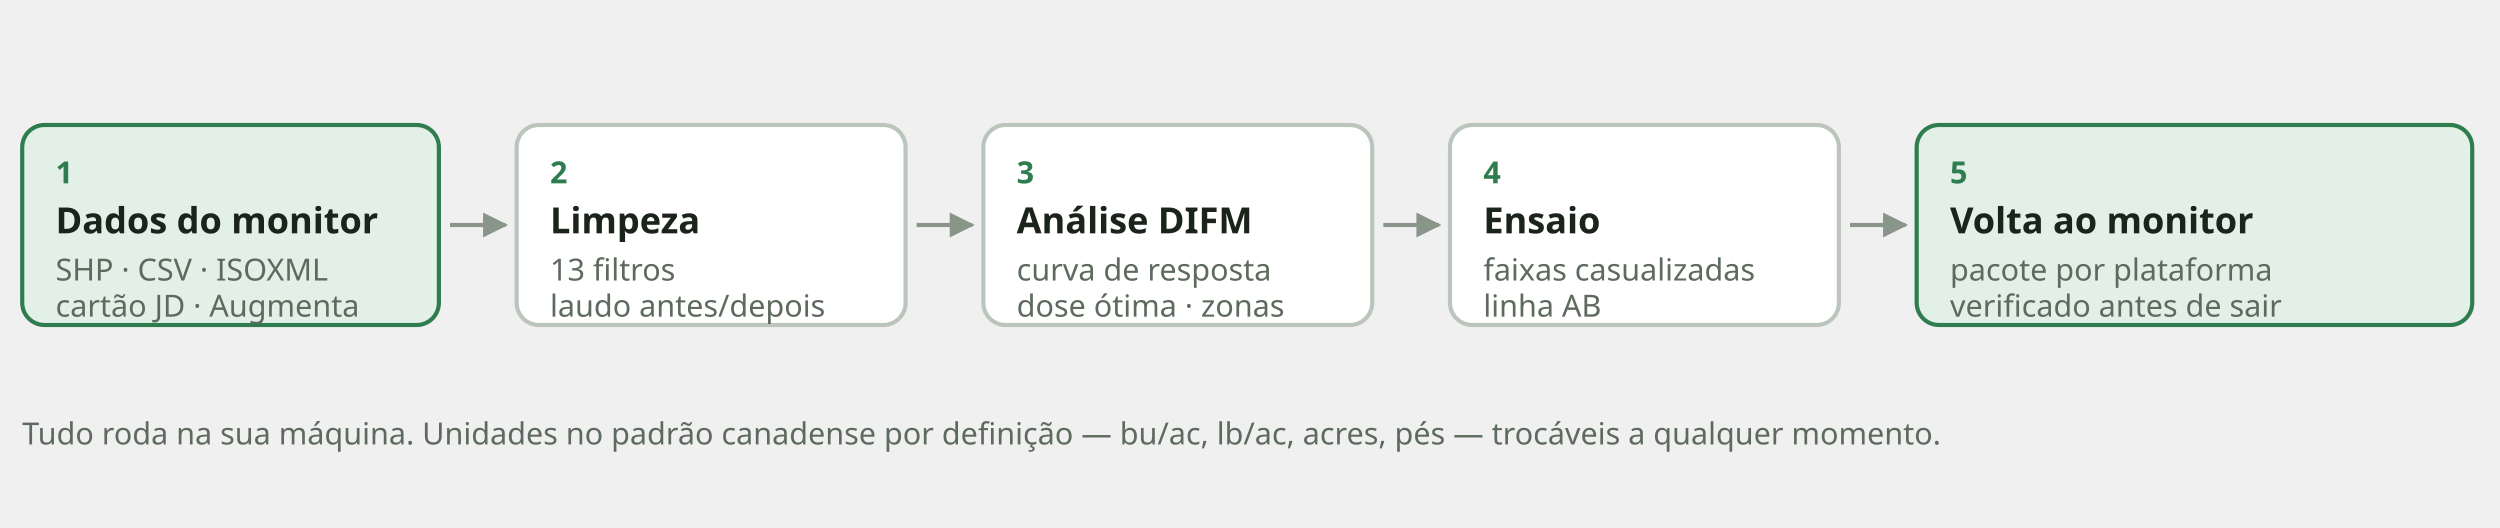
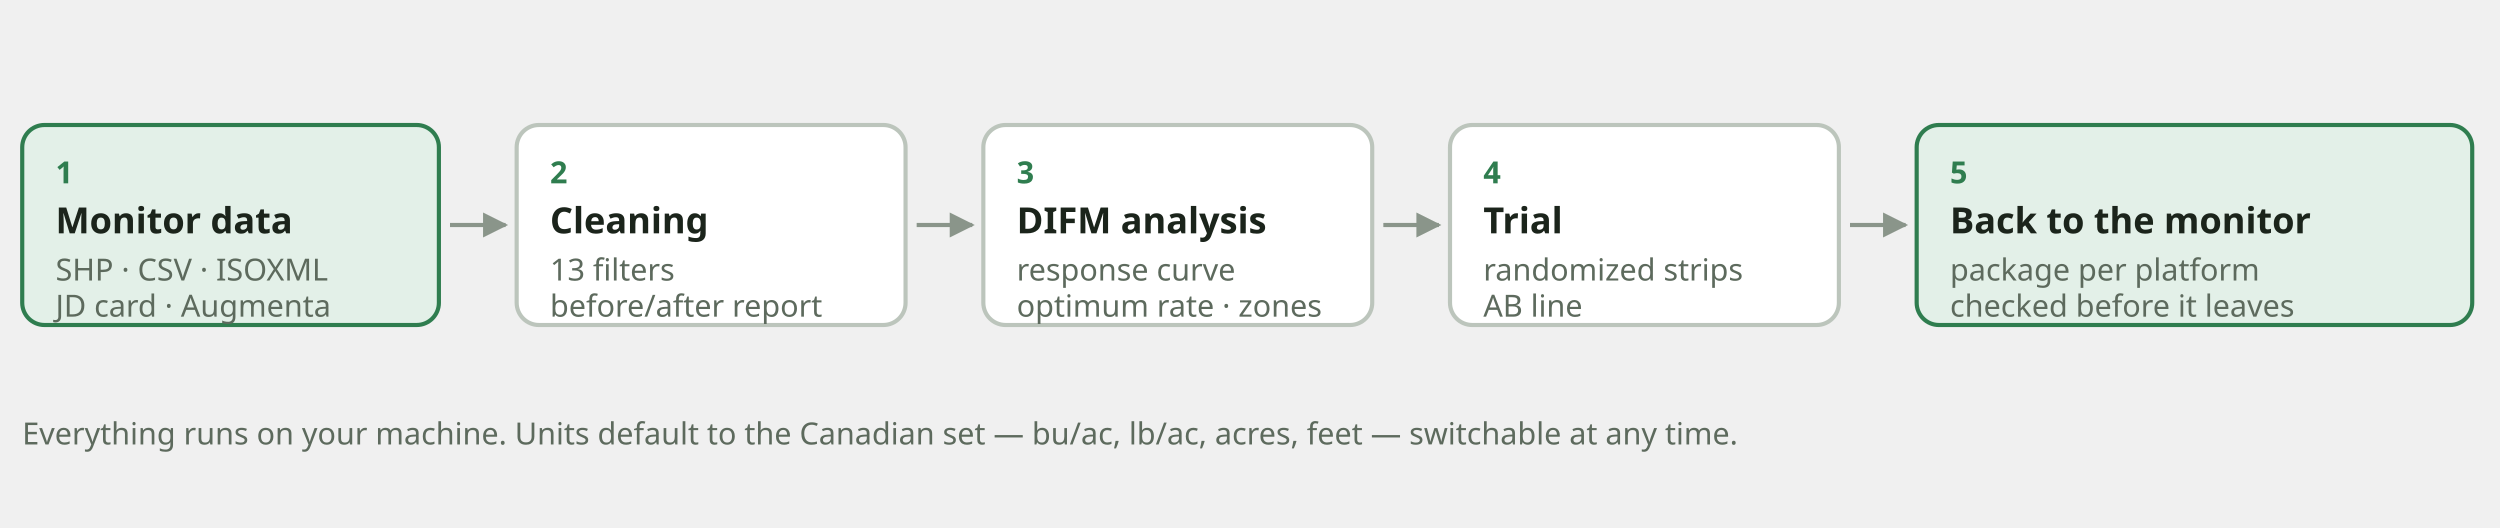
- <svg xmlns="http://www.w3.org/2000/svg" viewBox="0 0 900 190" width="900" height="190" role="img" aria-label="Fluxo do AgroSuite: dados do monitor, limpeza, análise DIFM, desenho de ensaio, exportação verificada de volta ao monitor">
+ <svg xmlns="http://www.w3.org/2000/svg" viewBox="0 0 900 190" width="900" height="190" role="img" aria-label="AgroSuite workflow: monitor data, cleaning, DIFM analysis, trial layout, verified export back to the monitor">
  <style>
    .box { fill: #ffffff; stroke: #bcc5bc; stroke-width: 1.5; }
    .accent { fill: #e3f0e8; stroke: #2f7d4f; }
    .t { font: 600 13px system-ui, sans-serif; fill: #1b241b; }
    .s { font: 11px system-ui, sans-serif; fill: #5d6a5d; }
    .n { font: 700 11px system-ui, sans-serif; fill: #2f7d4f; }
    .arrow { stroke: #8a958a; stroke-width: 1.5; fill: none; marker-end: url(#a); }
    @media (prefers-color-scheme: dark) {
      .box { fill: #1a1f17; stroke: #414c3d; }
      .accent { fill: #1e3227; stroke: #6cc38c; }
      .t { fill: #e6ebe4; } .s { fill: #a3afa0; } .n { fill: #6cc38c; }
      .arrow { stroke: #75806f; }
    }
  </style>
  <defs>
    <marker id="a" viewBox="0 0 10 10" refX="9" refY="5" markerWidth="6" markerHeight="6" orient="auto">
      <path d="M0,0 L10,5 L0,10 z" fill="#8a958a" />
    </marker>
  </defs>
  <rect class="box accent" x="8" y="45" width="150" height="72" rx="8" />
  <text class="n" x="20" y="66">1</text>
-   <text class="t" x="20" y="84">Dados do monitor</text>
+   <text class="t" x="20" y="84">Monitor data</text>
  <text class="s" x="20" y="101">SHP · CSV · ISOXML</text>
-   <text class="s" x="20" y="114">cartão JD · Augmenta</text>
+   <text class="s" x="20" y="114">JD card · Augmenta</text>
  <rect class="box" x="186" y="45" width="140" height="72" rx="8" />
  <text class="n" x="198" y="66">2</text>
-   <text class="t" x="198" y="84">Limpeza</text>
-   <text class="s" x="198" y="101">13 filtros</text>
-   <text class="s" x="198" y="114">laudo antes/depois</text>
+   <text class="t" x="198" y="84">Cleaning</text>
+   <text class="s" x="198" y="101">13 filters</text>
+   <text class="s" x="198" y="114">before/after report</text>
  <rect class="box" x="354" y="45" width="140" height="72" rx="8" />
  <text class="n" x="366" y="66">3</text>
-   <text class="t" x="366" y="84">Análise DIFM</text>
-   <text class="s" x="366" y="101">curva de resposta</text>
-   <text class="s" x="366" y="114">dose ótima · zonas</text>
+   <text class="t" x="366" y="84">DIFM analysis</text>
+   <text class="s" x="366" y="101">response curve</text>
+   <text class="s" x="366" y="114">optimum rate · zones</text>
  <rect class="box" x="522" y="45" width="140" height="72" rx="8" />
  <text class="n" x="534" y="66">4</text>
-   <text class="t" x="534" y="84">Ensaio</text>
-   <text class="s" x="534" y="101">faixas casualizadas</text>
-   <text class="s" x="534" y="114">linha AB</text>
+   <text class="t" x="534" y="84">Trial</text>
+   <text class="s" x="534" y="101">randomized strips</text>
+   <text class="s" x="534" y="114">AB line</text>
  <rect class="box accent" x="690" y="45" width="200" height="72" rx="8" />
  <text class="n" x="702" y="66">5</text>
-   <text class="t" x="702" y="84">Volta ao monitor</text>
-   <text class="s" x="702" y="101">pacote por plataforma</text>
-   <text class="s" x="702" y="114">verificado antes de sair</text>
+   <text class="t" x="702" y="84">Back to the monitor</text>
+   <text class="s" x="702" y="101">package per platform</text>
+   <text class="s" x="702" y="114">checked before it leaves</text>
  <path class="arrow" d="M162,81 L182,81" />
  <path class="arrow" d="M330,81 L350,81" />
  <path class="arrow" d="M498,81 L518,81" />
  <path class="arrow" d="M666,81 L686,81" />
-   <text class="s" x="8" y="160">Tudo roda na sua máquina. Unidades no padrão canadense por definição — bu/ac, lb/ac, acres, pés — trocáveis a qualquer momento.</text>
+   <text class="s" x="8" y="160">Everything runs on your machine. Units default to the Canadian set — bu/ac, lb/ac, acres, feet — switchable at any time.</text>
</svg>
